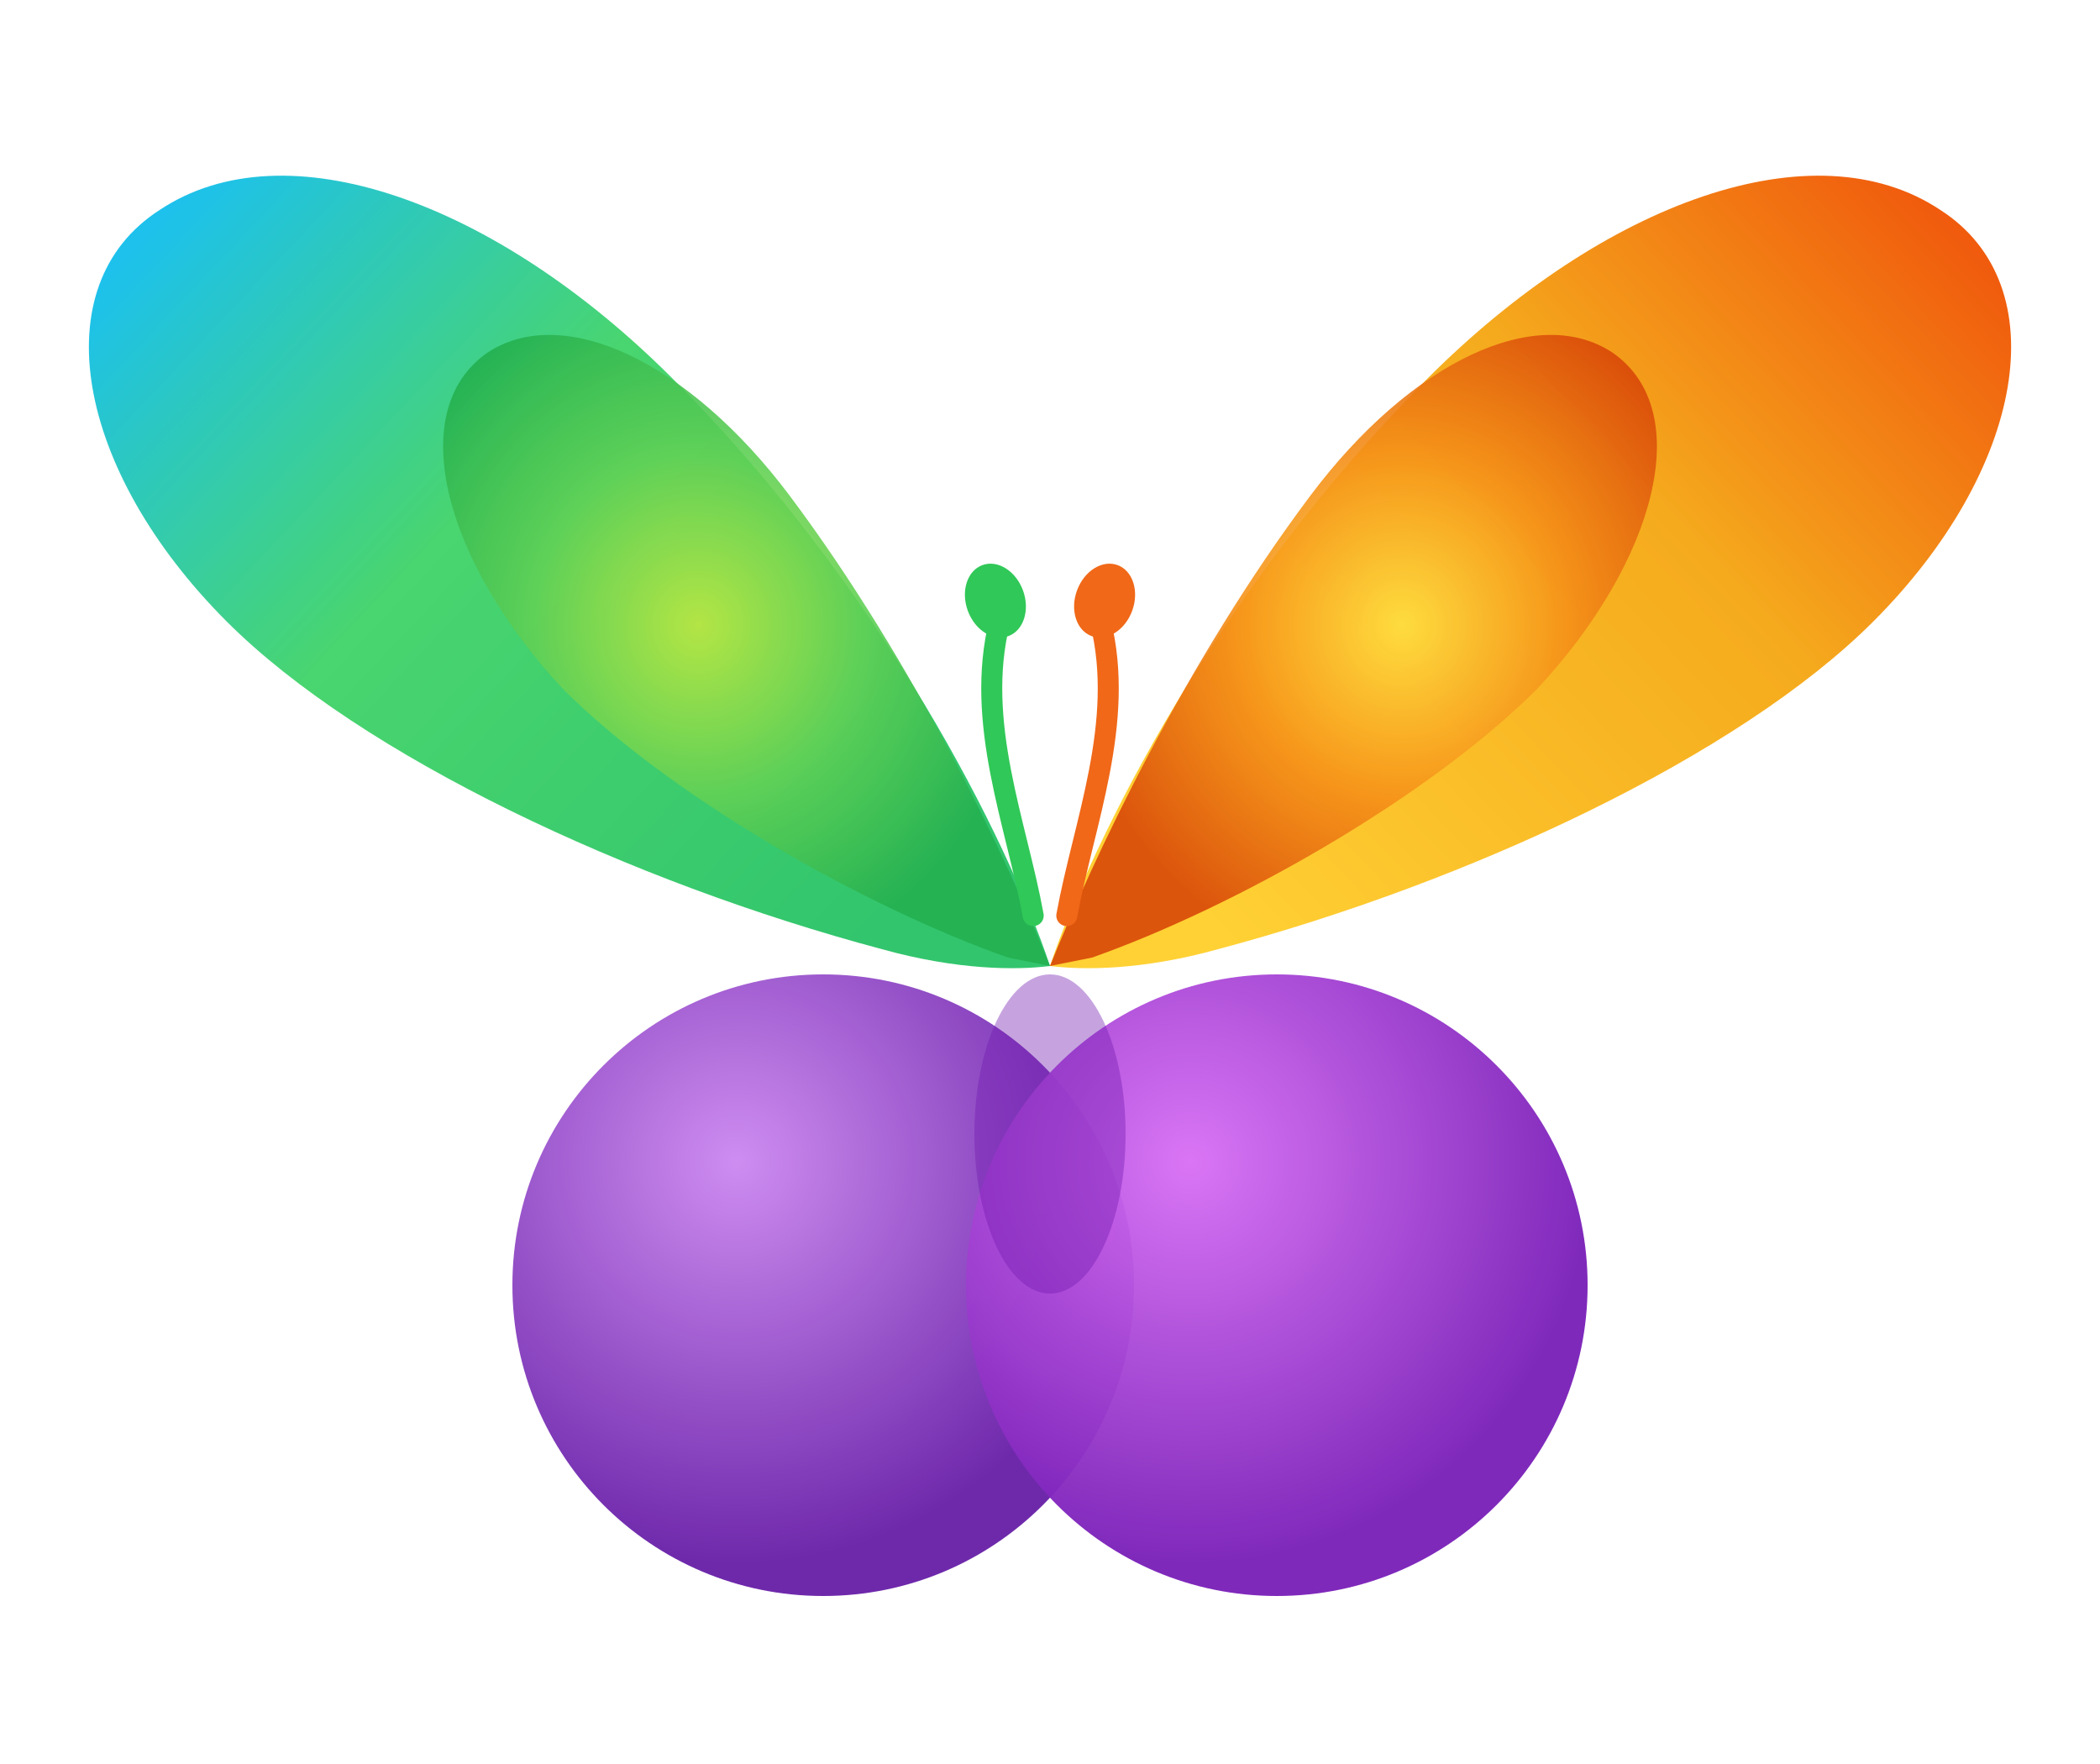
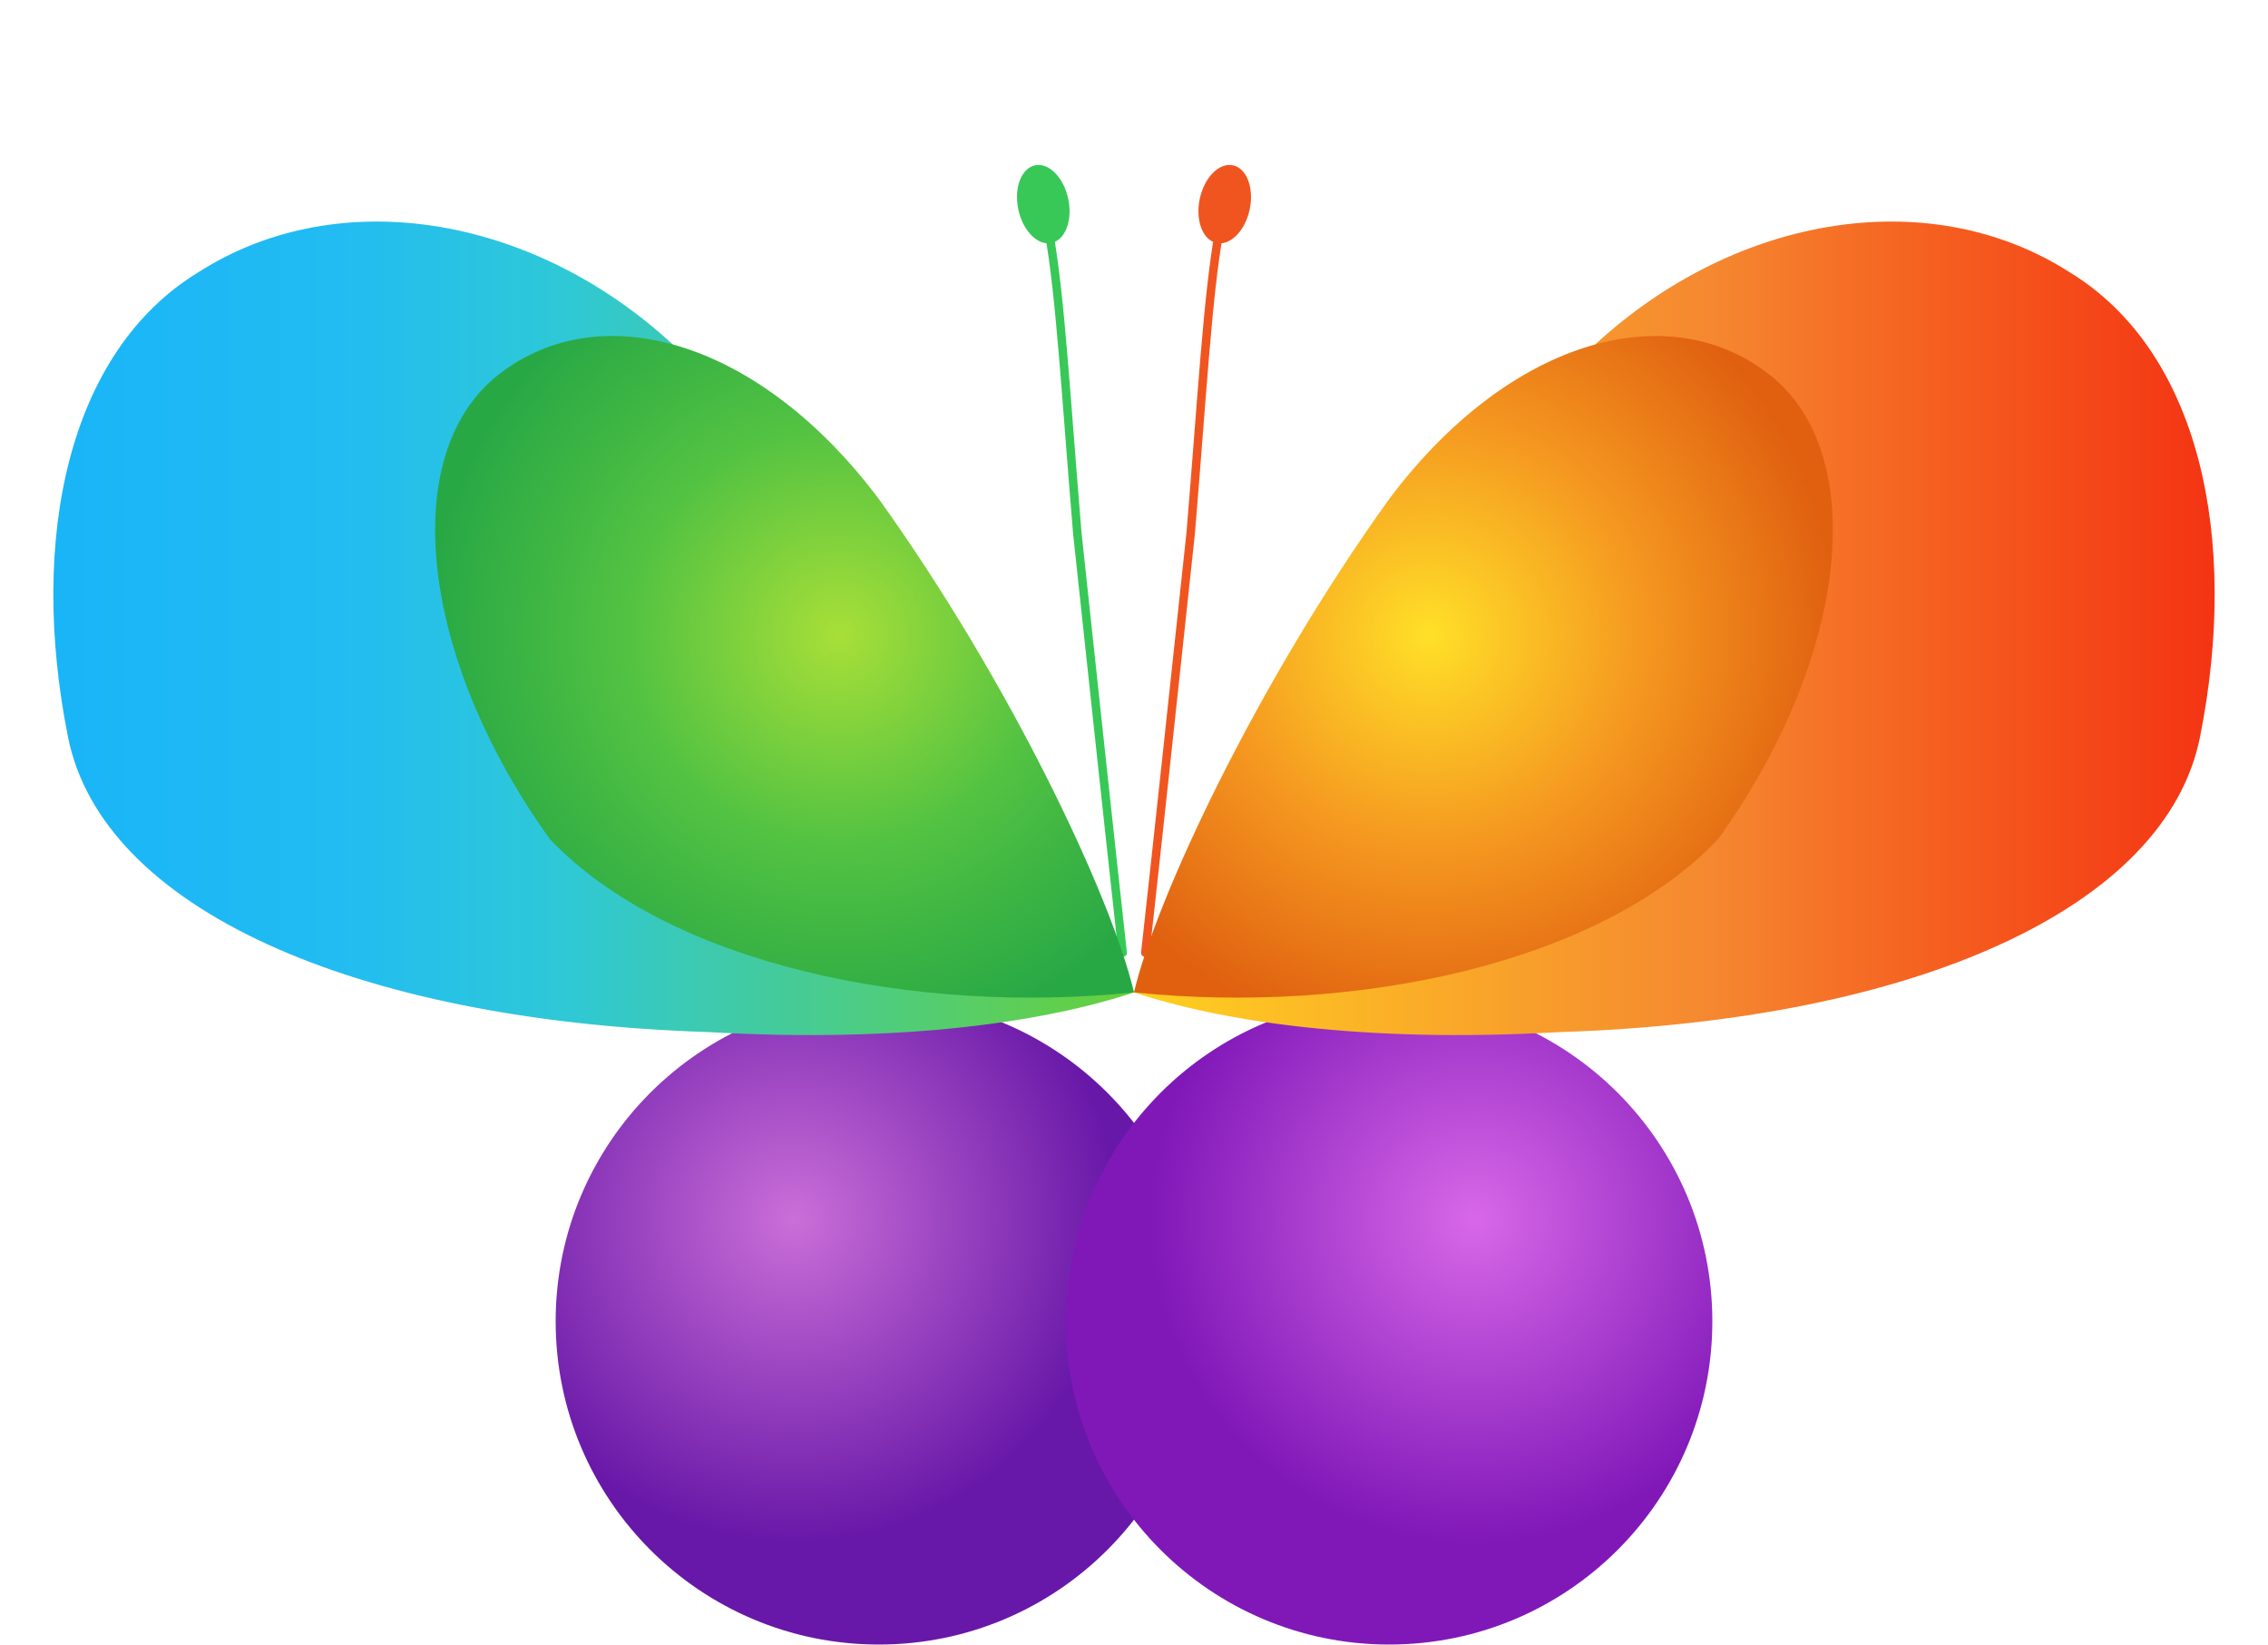
- <svg xmlns="http://www.w3.org/2000/svg" viewBox="0 0 500 420" width="500" height="420">
+ <svg xmlns="http://www.w3.org/2000/svg" viewBox="0 0 400 290" width="400" height="290">
  <defs>
-     <linearGradient id="leftWingGrad" x1="0%" y1="15%" x2="90%" y2="85%">
-       <stop offset="0%" stop-color="#18c0ec" />
-       <stop offset="42%" stop-color="#45d46c" />
-       <stop offset="100%" stop-color="#2ec46a" />
+     <linearGradient id="g1" gradientUnits="userSpaceOnUse" x1="5" y1="110" x2="200" y2="110">
+       <stop offset="0%" stop-color="#18B4F8" />
+       <stop offset="28%" stop-color="#22BCF2" />
+       <stop offset="48%" stop-color="#2EC8D8" />
+       <stop offset="100%" stop-color="#68D038" />
    </linearGradient>
-     <radialGradient id="leftInnerGrad" cx="42%" cy="46%" r="55%">
-       <stop offset="0%" stop-color="#c0e840" />
-       <stop offset="50%" stop-color="#60d055" />
-       <stop offset="100%" stop-color="#24b050" />
+     <radialGradient id="g2" gradientUnits="userSpaceOnUse" cx="148" cy="112" r="72">
+       <stop offset="0%" stop-color="#A8DF38" />
+       <stop offset="52%" stop-color="#52C242" />
+       <stop offset="100%" stop-color="#28A845" />
    </radialGradient>
-     <linearGradient id="rightWingGrad" x1="100%" y1="15%" x2="10%" y2="85%">
-       <stop offset="0%" stop-color="#f05808" />
-       <stop offset="40%" stop-color="#f5a818" />
-       <stop offset="100%" stop-color="#ffd030" />
+     <linearGradient id="g3" gradientUnits="userSpaceOnUse" x1="395" y1="110" x2="200" y2="110">
+       <stop offset="0%" stop-color="#F43012" />
+       <stop offset="28%" stop-color="#F56020" />
+       <stop offset="48%" stop-color="#F58830" />
+       <stop offset="100%" stop-color="#FFD020" />
    </linearGradient>
-     <radialGradient id="rightInnerGrad" cx="58%" cy="46%" r="55%">
-       <stop offset="0%" stop-color="#ffe040" />
-       <stop offset="50%" stop-color="#f59018" />
-       <stop offset="100%" stop-color="#d84808" />
+     <radialGradient id="g4" gradientUnits="userSpaceOnUse" cx="252" cy="112" r="72">
+       <stop offset="0%" stop-color="#FFE028" />
+       <stop offset="52%" stop-color="#F59820" />
+       <stop offset="100%" stop-color="#E06010" />
    </radialGradient>
-     <radialGradient id="leftLowerGrad" cx="36%" cy="30%" r="65%">
-       <stop offset="0%" stop-color="#cc88f0" />
-       <stop offset="100%" stop-color="#6820a8" />
+     <radialGradient id="g5" gradientUnits="userSpaceOnUse" cx="140" cy="215" r="57">
+       <stop offset="0%" stop-color="#CA6ED8" />
+       <stop offset="100%" stop-color="#6818A8" />
    </radialGradient>
-     <radialGradient id="rightLowerGrad" cx="36%" cy="30%" r="65%">
-       <stop offset="0%" stop-color="#d870f5" />
-       <stop offset="100%" stop-color="#7a20b8" />
+     <radialGradient id="g6" gradientUnits="userSpaceOnUse" cx="260" cy="215" r="57">
+       <stop offset="0%" stop-color="#D868E8" />
+       <stop offset="100%" stop-color="#8018B8" />
    </radialGradient>
  </defs>
-   <path d="     M250,230     C240,200 210,140 160,90     C118,48  68,30  38,50     C10,68   18,112 54,148     C86,180  150,210 210,226     C228,231 242,231 250,230 Z" fill="url(#leftWingGrad)" opacity="0.98" />
-   <path d="     M250,230     C240,205 218,158 188,118     C164,86  134,72  116,84     C96,98   106,134 134,164     C160,190 206,216 240,228 Z" fill="url(#leftInnerGrad)" opacity="0.90" />
-   <path d="     M250,230     C260,200 290,140 340,90     C382,48  432,30  462,50     C490,68  482,112 446,148     C414,180 350,210 290,226     C272,231 258,231 250,230 Z" fill="url(#rightWingGrad)" opacity="0.98" />
-   <path d="     M250,230     C260,205 282,158 312,118     C336,86  366,72  384,84     C404,98  394,134 366,164     C340,190 294,216 260,228 Z" fill="url(#rightInnerGrad)" opacity="0.90" />
-   <circle cx="196" cy="306" r="74" fill="url(#leftLowerGrad)" opacity="0.96" />
-   <circle cx="304" cy="306" r="74" fill="url(#rightLowerGrad)" opacity="0.96" />
-   <ellipse cx="250" cy="270" rx="18" ry="38" fill="#7018b0" opacity="0.40" />
-   <path d="M246,218 C242,196 232,172 238,148" stroke="#30c858" stroke-width="5" fill="none" stroke-linecap="round" />
-   <ellipse cx="237" cy="143" rx="7" ry="9" fill="#30c858" transform="rotate(-20,237,143)" />
-   <path d="M254,218 C258,196 268,172 262,148" stroke="#f06818" stroke-width="5" fill="none" stroke-linecap="round" />
-   <ellipse cx="263" cy="143" rx="7" ry="9" fill="#f06818" transform="rotate(20,263,143)" />
+   <circle cx="155" cy="233" r="57" fill="url(#g5)" />
+   <circle cx="245" cy="233" r="57" fill="url(#g6)" />
+   <path d="M 198,168 C 196,150 193,122 190,94 C 188,70 187,52 185,41" stroke="#38C858" stroke-width="1.5" fill="none" stroke-linecap="round" />
+   <path d="M 202,168 C 204,150 207,122 210,94 C 212,70 213,52 215,41" stroke="#F05520" stroke-width="1.5" fill="none" stroke-linecap="round" />
+   <path d="     M 200,175     C 188,148 158,102 120,62     C 95,38   60,32   35,48     C 12,62   5,95    12,130     C 18,160  62,180  125,182     C 160,184 185,180 200,175 Z" fill="url(#g1)" />
+   <path d="     M 200,175     C 196,158 178,120 155,88     C 134,60  106,52  88,66     C 70,80   74,116  97,148     C 118,170 161,179 200,175 Z" fill="url(#g2)" />
+   <path d="     M 200,175     C 212,148 242,102 280,62     C 305,38  340,32  365,48     C 388,62  395,95  388,130     C 382,160 338,180 275,182     C 240,184 215,180 200,175 Z" fill="url(#g3)" />
+   <path d="     M 200,175     C 204,158 222,120 245,88     C 266,60  294,52  312,66     C 330,80  326,116 303,148     C 282,170 239,179 200,175 Z" fill="url(#g4)" />
+   <ellipse cx="184" cy="36" rx="4.5" ry="7" fill="#38C858" transform="rotate(-12,184,36)" />
+   <ellipse cx="216" cy="36" rx="4.5" ry="7" fill="#F05520" transform="rotate(12,216,36)" />
</svg>
